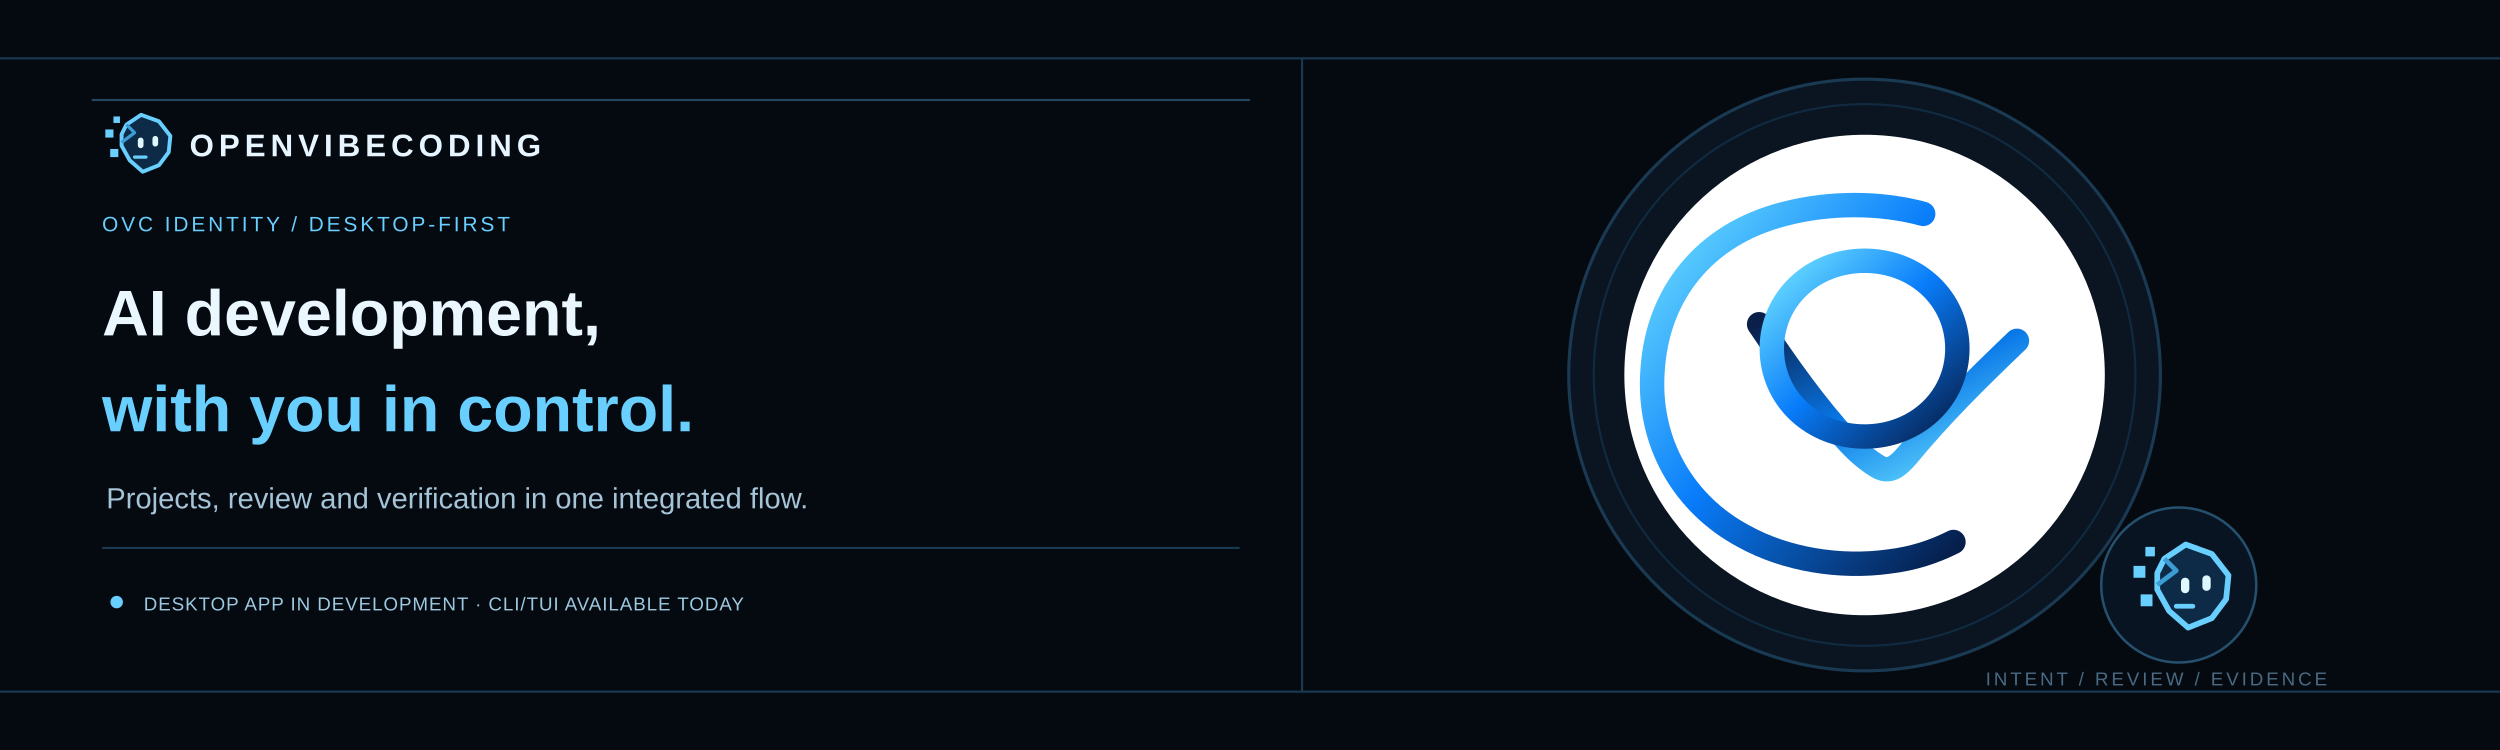
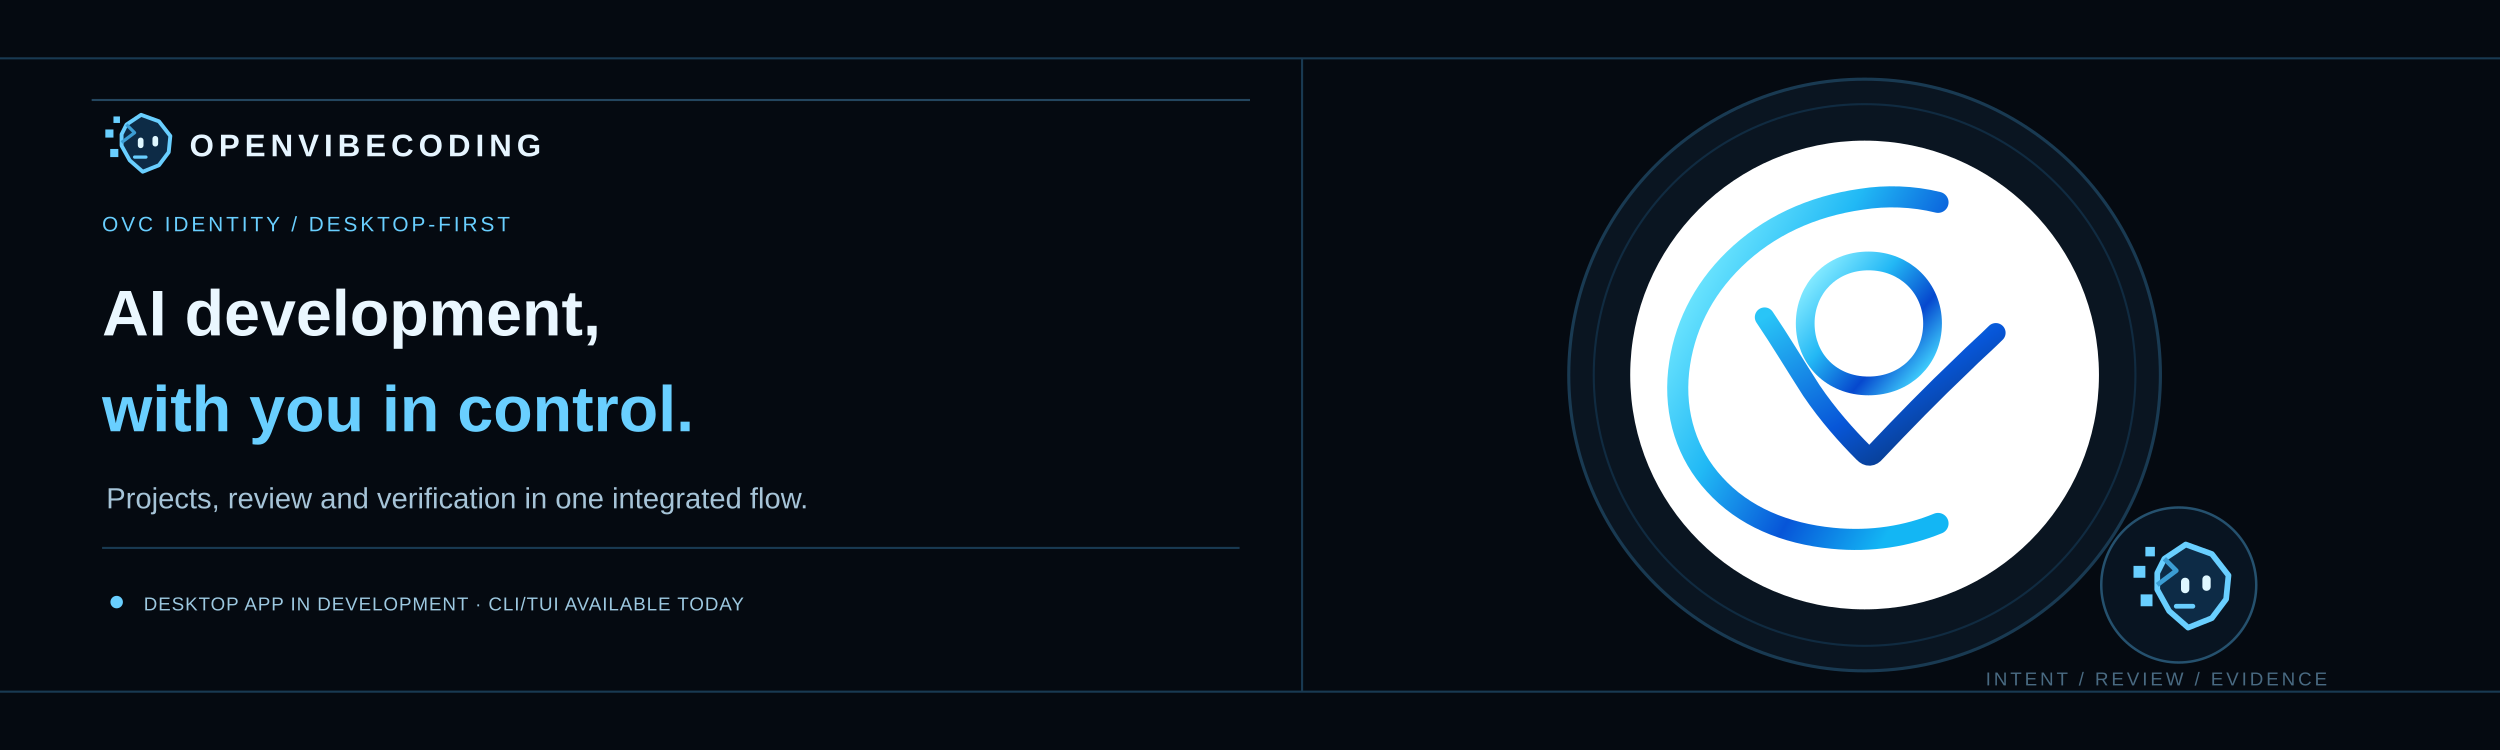
<svg xmlns="http://www.w3.org/2000/svg" width="1200" height="360" viewBox="0 0 1200 360" role="img" aria-labelledby="title desc">
  <defs>
    <linearGradient id="line" x1="0" y1="0" x2="1" y2="0">
      <stop stop-color="#69CFFF" />
      <stop offset="1" stop-color="#0D2B46" />
    </linearGradient>
  </defs>
  <rect width="1200" height="360" fill="#050A11" />
  <path d="M0 28H1200M0 332H1200M625 28V332" stroke="#193A52" stroke-width="1" />
  <path d="M44 48H600" stroke="#24465F" />
  <g transform="translate(49 52) scale(0.78)">
    <path d="M2 13h5v5H2zM7 5h4v4H7zM5 25h5v5H5z" fill="#69CFFF" />
    <path d="M15 10 24 4 35 8 42 17 41 27 35 35 25 39 17 32 12 23 12 16Z" fill="#0D2B46" stroke="#69CFFF" stroke-width="2.4" stroke-linejoin="round" />
    <path d="M15 10 20 15 12 21" fill="none" stroke="#3B9DD4" stroke-width="2" stroke-linejoin="round" />
    <rect x="22" y="18" width="3.5" height="6.5" rx="1.7" fill="#DFF7FF" />
    <rect x="31" y="17" width="3.5" height="6.5" rx="1.7" fill="#DFF7FF" />
    <path d="M20 30h7" stroke="#69CFFF" stroke-width="2" stroke-linecap="round" />
  </g>
  <text x="91" y="75" font-family="Arial,sans-serif" font-size="15" font-weight="700" letter-spacing="2.4" fill="#E6F5FF">OPENVIBECODING</text>
  <text x="49" y="111" font-family="Arial,sans-serif" font-size="10" letter-spacing="1.4" fill="#69CFFF">OVC IDENTITY / DESKTOP-FIRST</text>
  <text x="49" y="161" font-family="Arial,sans-serif" font-size="31" font-weight="700" fill="#EAF7FF">AI development,</text>
  <text x="49" y="207" font-family="Arial,sans-serif" font-size="31" font-weight="700" fill="#69CFFF">with you in control.</text>
  <text x="51" y="244" font-family="Arial,sans-serif" font-size="14" fill="#A6C4D8">Projects, review and verification in one integrated flow.</text>
  <path d="M49 263H595" stroke="#193A52" />
  <circle cx="56" cy="289" r="3" fill="#69CFFF" />
  <text x="69" y="293" font-family="Arial,sans-serif" font-size="9" letter-spacing="0.45" fill="#9DC9E1">DESKTOP APP IN DEVELOPMENT · CLI/TUI AVAILABLE TODAY</text>
  <circle cx="895" cy="180" r="142" fill="#0A1521" stroke="#193A52" stroke-width="1.5" />
  <circle cx="895" cy="180" r="130" fill="none" stroke="#102B41" stroke-width="1" />
-   <g transform="translate(775 60) scale(.46875)">
+   <g transform="translate(775 60) scale(.375)">
    <defs>
-       <linearGradient id="blue" x1="0" y1="0" x2="1" y2="1">
-         <stop offset="0" stop-color="#72E4FF" />
-         <stop offset=".48" stop-color="#087CFA" />
-         <stop offset="1" stop-color="#061C46" />
+       <linearGradient id="outerBlue" x1="0.08" y1="0.18" x2="0.93" y2="0.82">
+         <stop offset="0" stop-color="#72E8FF" />
+         <stop offset=".36" stop-color="#21B9F5" />
+         <stop offset=".69" stop-color="#0755D8" />
+         <stop offset="1" stop-color="#13B6F4" />
      </linearGradient>
-       <linearGradient id="shade" x1="0" y1="0" x2=".9" y2="1">
-         <stop offset="0" stop-color="#0A204A" />
-         <stop offset=".52" stop-color="#0877E8" />
-         <stop offset="1" stop-color="#68DFFF" />
+       <linearGradient id="loopBlue" x1="0.05" y1="0.15" x2="0.95" y2="0.9">
+         <stop offset="0" stop-color="#80E8FF" />
+         <stop offset=".35" stop-color="#23B8F5" />
+         <stop offset=".7" stop-color="#0648CE" />
+         <stop offset="1" stop-color="#42D5FF" />
+       </linearGradient>
+       <linearGradient id="checkBlue" x1="0" y1="0" x2="1" y2="1">
+         <stop offset="0" stop-color="#29C5F7" />
+         <stop offset=".55" stop-color="#0756D8" />
+         <stop offset="1" stop-color="#0A2A59" />
      </linearGradient>
    </defs>
-     <circle cx="256" cy="256" r="246" fill="#FFFFFF" />
-     <path d="M316 91 C272 79 220 79 174 91 C91 112 44 174 39 250 C33 326 72 389 132 421 C175 445 231 454 281 447 C306 444 327 437 347 427" fill="none" stroke="url(#blue)" stroke-width="25" stroke-linecap="round" stroke-linejoin="round" />
-     <path d="M148 204 C177 247 205 287 239 324 C250 336 260 344 270 350 C281 356 289 351 300 338 C333 298 370 261 412 221" fill="none" stroke="url(#shade)" stroke-width="25" stroke-linecap="round" stroke-linejoin="round" />
-     <path d="M256 139 C309 139 351 178 351 229 C351 280 309 319 256 319 C203 319 161 280 161 229 C161 178 203 139 256 139Z" fill="none" stroke="url(#blue)" stroke-width="25" stroke-linejoin="round" />
+     <circle cx="320" cy="320" r="300" fill="#FFFFFF" />
+     <path d="M 414 99  C 382 91, 347 90, 316 95  C 252 104, 196 130, 153 172  C 112 212, 88 261, 82 315  C 76 371, 93 422, 128 460  C 165 501, 218 523, 279 529  C 329 534, 375 526, 414 510" fill="none" stroke="url(#outerBlue)" stroke-width="27" stroke-linecap="round" stroke-linejoin="round" />
+     <path d="M 192 246  C 211 274, 232 309, 252 340  C 273 371, 297 398, 319 420  C 324 425, 329 425, 334 419  C 369 382, 407 343, 446 306  C 461 291, 475 279, 488 266" fill="none" stroke="url(#checkBlue)" stroke-width="25" stroke-linecap="round" stroke-linejoin="round" />
+     <path d="M 325 174  C 372 174, 407 209, 407 254  C 407 300, 372 334, 325 334  C 278 334, 244 300, 244 254  C 244 209, 278 174, 325 174 Z" fill="none" stroke="url(#loopBlue)" stroke-width="24" stroke-linecap="round" stroke-linejoin="round" />
  </g>
  <g transform="translate(1017 252) scale(1.2)">
    <circle cx="24" cy="24" r="31" fill="#081421" stroke="#25516E" />
    <g transform="translate(4 4) scale(0.95)">
      <path d="M2 13h5v5H2zM7 5h4v4H7zM5 25h5v5H5z" fill="#69CFFF" />
      <path d="M15 10 24 4 35 8 42 17 41 27 35 35 25 39 17 32 12 23 12 16Z" fill="#0D2B46" stroke="#69CFFF" stroke-width="2.4" stroke-linejoin="round" />
      <path d="M15 10 20 15 12 21" fill="none" stroke="#3B9DD4" stroke-width="2" stroke-linejoin="round" />
      <rect x="22" y="18" width="3.5" height="6.5" rx="1.7" fill="#DFF7FF" />
      <rect x="31" y="17" width="3.5" height="6.5" rx="1.7" fill="#DFF7FF" />
      <path d="M20 30h7" stroke="#69CFFF" stroke-width="2" stroke-linecap="round" />
    </g>
  </g>
  <text x="1117" y="329" text-anchor="end" font-family="Arial,sans-serif" font-size="9" letter-spacing="1.4" fill="#496A82">INTENT / REVIEW / EVIDENCE</text>
</svg>
